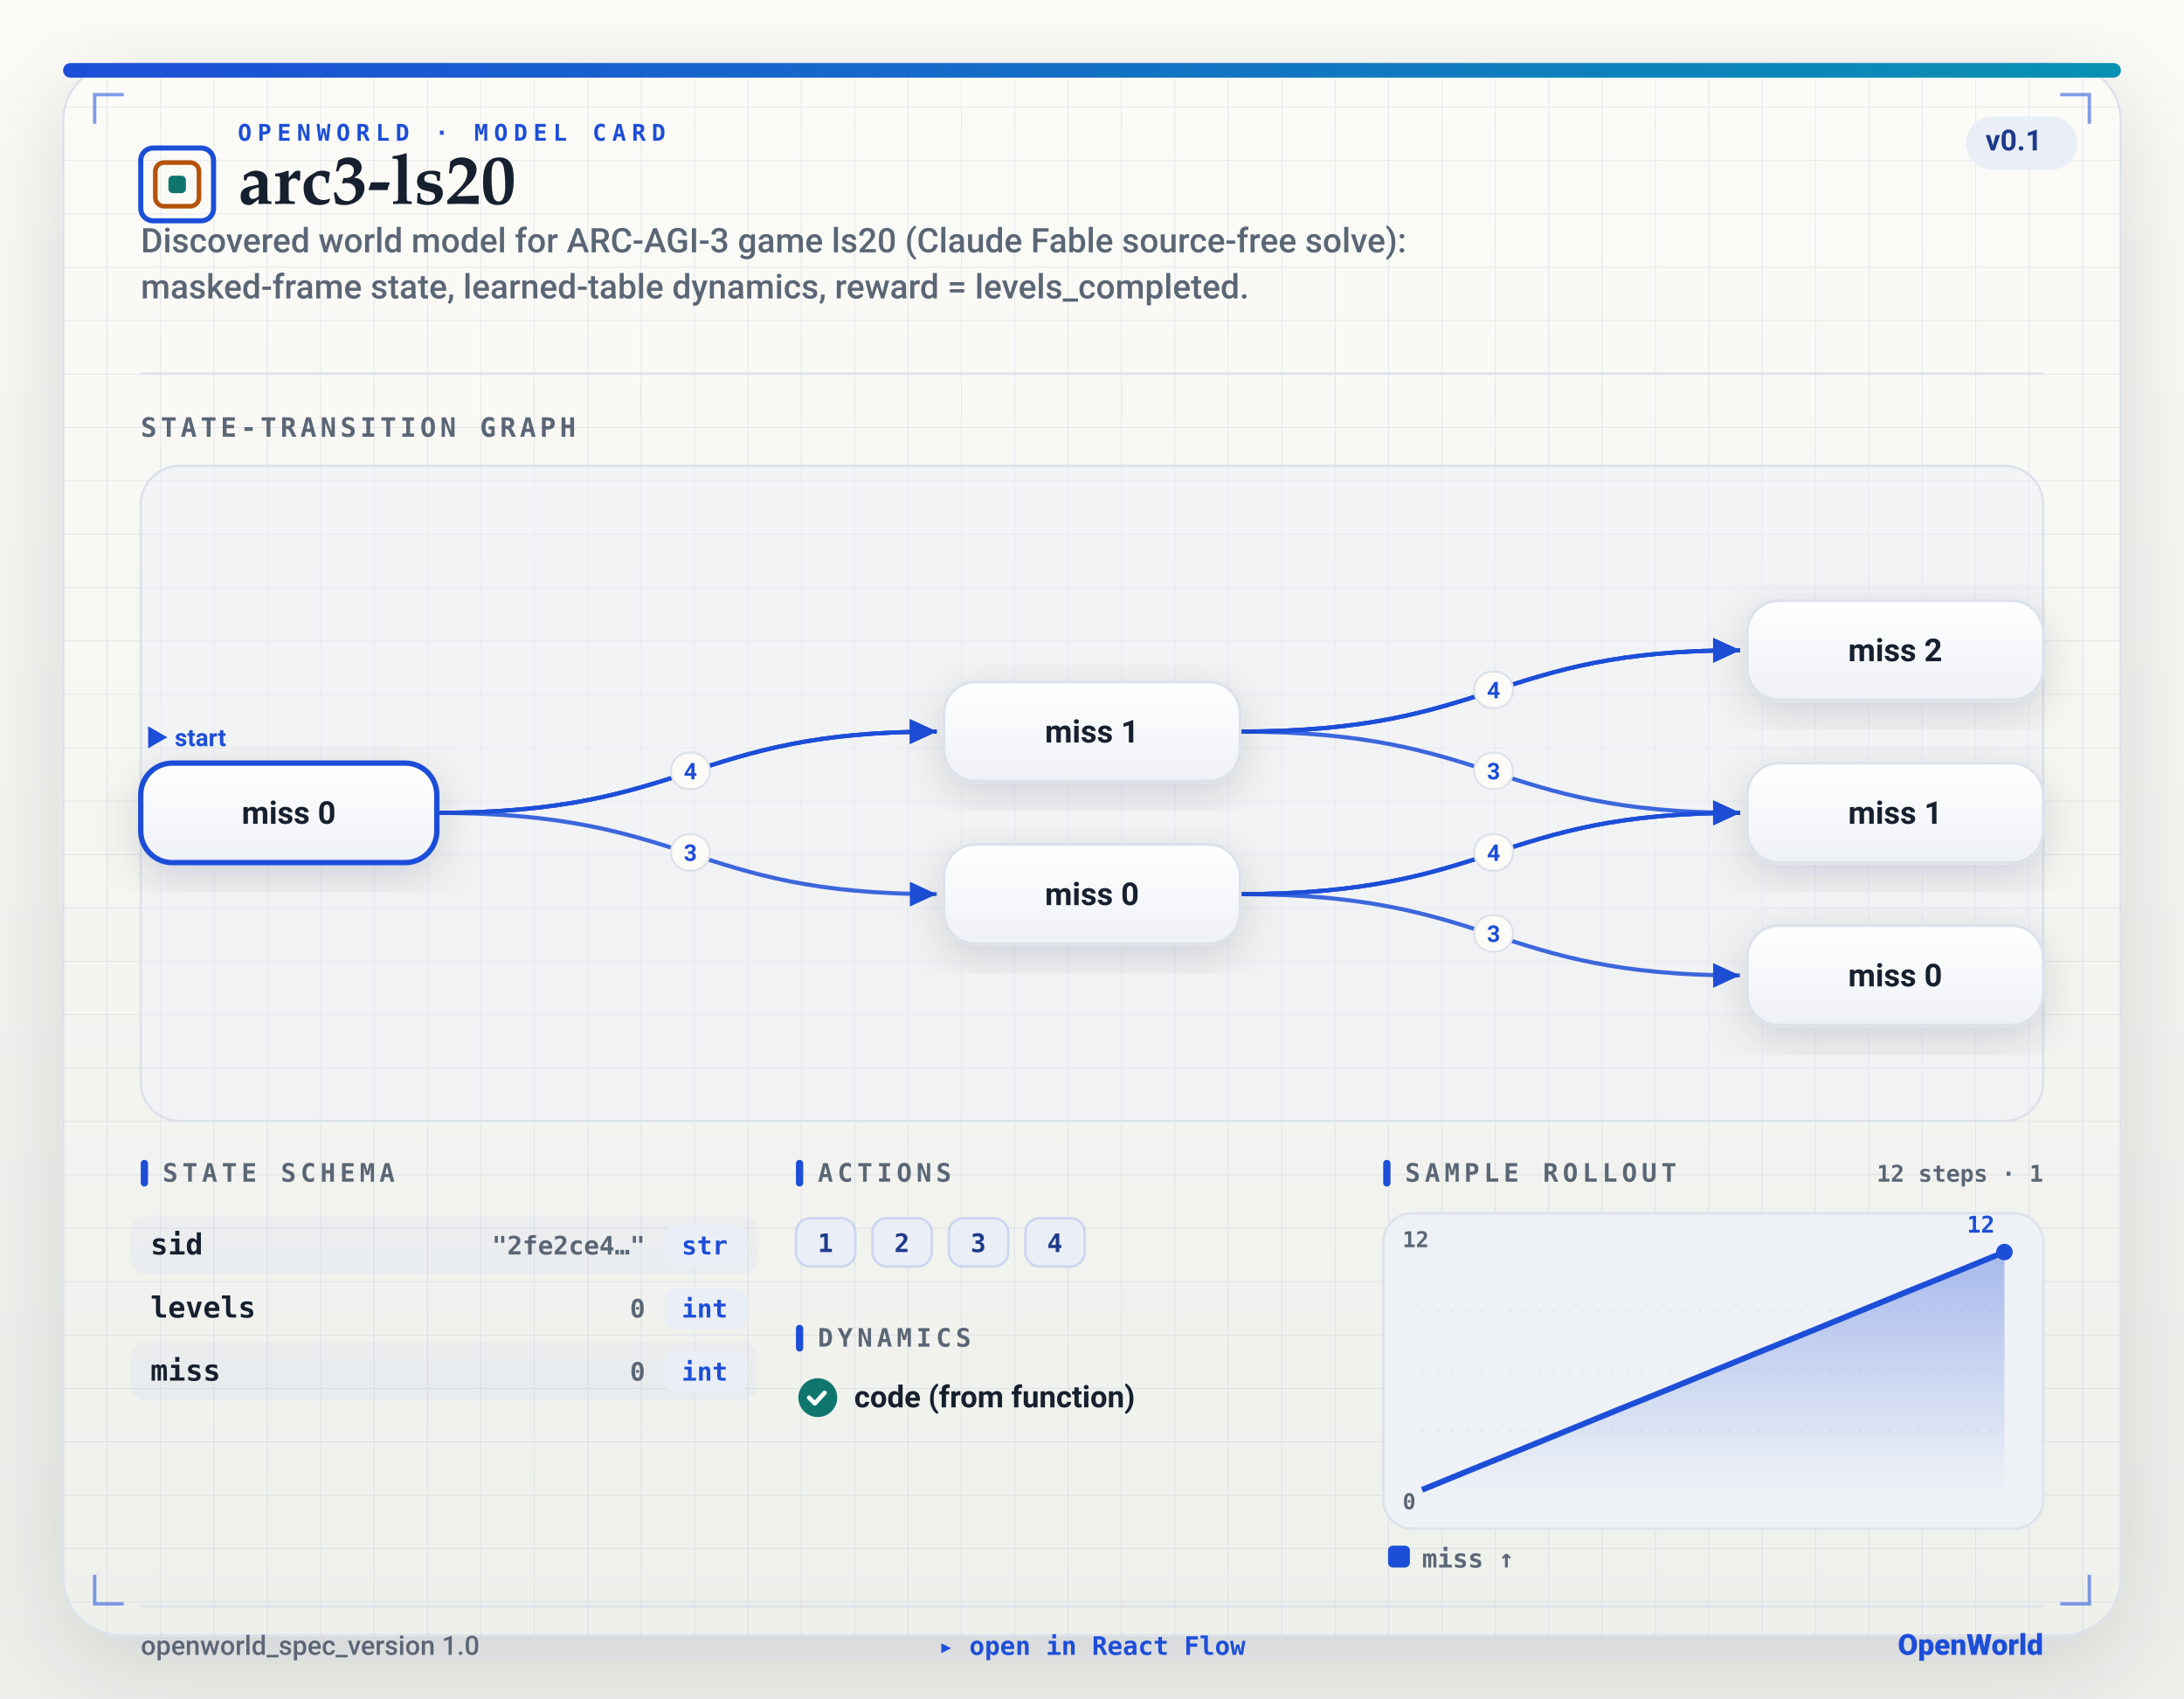
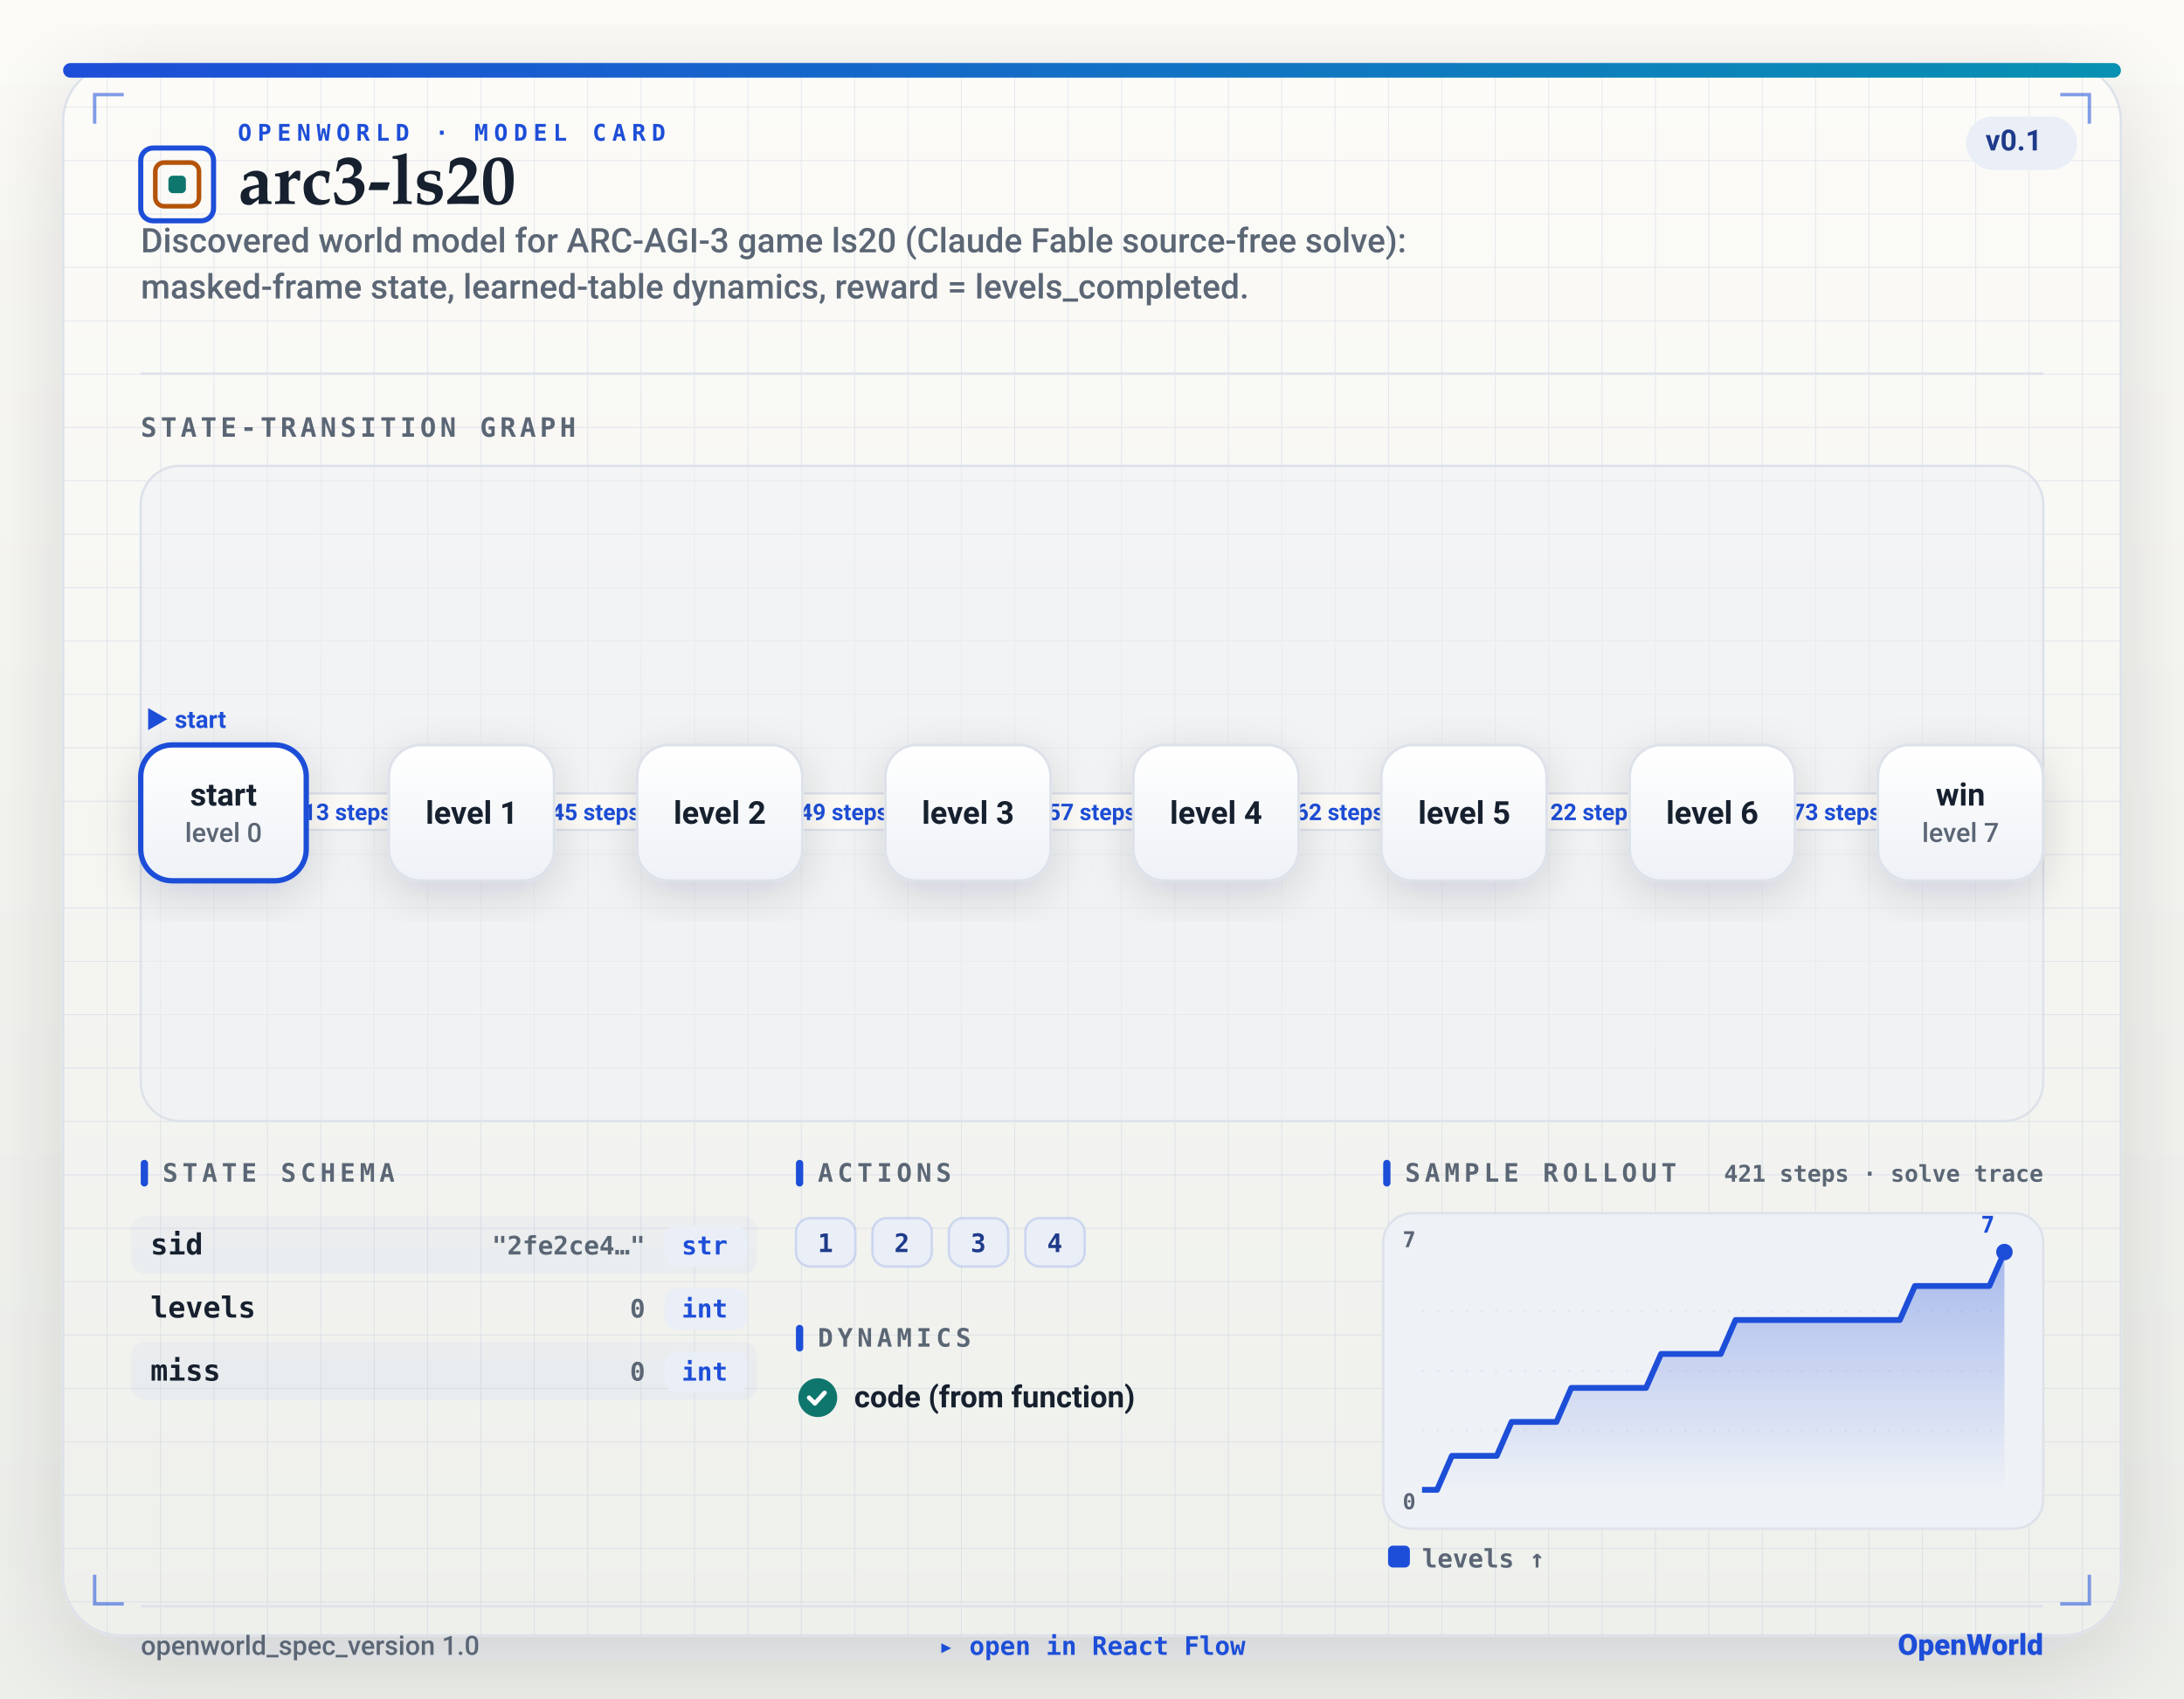
<svg xmlns="http://www.w3.org/2000/svg" viewBox="0 0 900 700" width="900" height="700" font-family="-apple-system,BlinkMacSystemFont,Segoe UI,Roboto,Helvetica,Arial,sans-serif">
  <defs>
    <linearGradient id="gbg" x1="0" y1="0" x2="0" y2="1">
      <stop offset="0" stop-color="#fcfbf8" />
      <stop offset="1" stop-color="#eef0ec" />
    </linearGradient>
    <linearGradient id="gnode" x1="0" y1="0" x2="0" y2="1">
      <stop offset="0" stop-color="#ffffff" />
      <stop offset="1" stop-color="#eef1f6" />
    </linearGradient>
    <linearGradient id="gacc" x1="0" y1="0" x2="1" y2="0">
      <stop offset="0" stop-color="#1d4ed8" />
      <stop offset="1" stop-color="#0891b2" />
    </linearGradient>
    <linearGradient id="garea" x1="0" y1="0" x2="0" y2="1">
      <stop offset="0" stop-color="#1d4ed8" stop-opacity="0.34" />
      <stop offset="1" stop-color="#1d4ed8" stop-opacity="0" />
    </linearGradient>
    <filter id="sh" x="-30%" y="-30%" width="160%" height="160%">
      <feDropShadow dx="0" dy="5" stdDeviation="9" flood-color="#16202e" flood-opacity="0.14" />
    </filter>
    <filter id="shsoft" x="-40%" y="-40%" width="180%" height="180%">
      <feDropShadow dx="0" dy="10" stdDeviation="22" flood-color="#16202e" flood-opacity="0.14" />
    </filter>
    <marker id="arr" markerWidth="9" markerHeight="9" refX="6.5" refY="3" orient="auto">
      <path d="M0,0 L6.5,3 L0,6 Z" fill="#1d4ed8" />
    </marker>
    <marker id="arrUp" markerWidth="9" markerHeight="9" refX="3" refY="6.2" orient="auto">
      <path d="M0,6.2 L3,0 L6,6.2 Z" fill="#0f766e" />
    </marker>
    <pattern id="grid" width="24" height="24" patternUnits="userSpaceOnUse">
      <path d="M24 0 H0 V24" fill="none" stroke="#8aa0c2" stroke-width="0.6" opacity="0.35" />
    </pattern>
    <pattern id="gridFine" width="22" height="22" patternUnits="userSpaceOnUse">
      <path d="M22 0 H0 V22" fill="none" stroke="#8aa0c2" stroke-width="0.5" opacity="0.28" />
    </pattern>
    <filter id="glow" x="-60%" y="-60%" width="220%" height="220%">
      <feGaussianBlur stdDeviation="2.4" result="b" />
      <feMerge>
        <feMergeNode in="b" />
        <feMergeNode in="SourceGraphic" />
      </feMerge>
    </filter>
  </defs>
  <rect x="0" y="0" width="900" height="700" fill="url(#gbg)" />
  <g filter="url(#shsoft)">
    <rect x="26" y="26" width="848" height="648" rx="24" fill="url(#gbg)" stroke="#dde2ea" stroke-width="1" />
  </g>
  <clipPath id="pc">
    <rect x="26" y="26" width="848" height="648" rx="24" />
  </clipPath>
  <rect x="26" y="26" width="848" height="648" fill="url(#gridFine)" clip-path="url(#pc)" />
  <rect x="26" y="26" width="848" height="6" rx="3" fill="url(#gacc)" />
  <path d="M 39 51 L 39 39 L 51 39" fill="none" stroke="#1d4ed8" stroke-width="1.4" opacity="0.55" />
  <path d="M 861 51 L 861 39 L 849 39" fill="none" stroke="#1d4ed8" stroke-width="1.4" opacity="0.55" />
  <path d="M 39 649 L 39 661 L 51 661" fill="none" stroke="#1d4ed8" stroke-width="1.4" opacity="0.55" />
  <path d="M 861 649 L 861 661 L 849 661" fill="none" stroke="#1d4ed8" stroke-width="1.4" opacity="0.55" />
  <g transform="translate(73.0,76.0)">
    <rect x="-15.0" y="-15.0" width="30.0" height="30.0" rx="5.1" fill="none" stroke="#1d4ed8" stroke-width="2.1" />
    <rect x="-9.0" y="-9.0" width="18.0" height="18.0" rx="3.6" fill="none" stroke="#b45309" stroke-width="1.9" />
    <rect x="-3.6" y="-3.6" width="7.2" height="7.2" rx="1.8" fill="#0f766e" />
  </g>
  <text x="98.0" y="58.0" font-size="9.5" font-weight="700" fill="#1d4ed8" letter-spacing="2.4" font-family="ui-monospace,SFMono-Regular,Menlo,Consolas,monospace">OPENWORLD · MODEL CARD</text>
  <text x="98.0" y="84.0" font-size="29" font-weight="700" fill="#16202e" font-family="'Iowan Old Style','Palatino Linotype',Palatino,Georgia,serif">arc3-ls20</text>
  <text x="58.0" y="104.0" font-size="14" font-weight="500" fill="#5b6675">Discovered world model for ARC-AGI-3 game ls20 (Claude Fable source-free solve):</text>
  <text x="58.0" y="123.0" font-size="14" font-weight="500" fill="#5b6675">masked-frame state, learned-table dynamics, reward = levels_completed.</text>
  <rect x="810.2" y="48.0" width="45.8" height="22" rx="11.0" fill="#eaeef6" />
  <text x="818.2" y="62.0" font-size="12" font-weight="600" fill="#1e3a8a">v0.1</text>
  <line x1="58" y1="154.0" x2="842" y2="154.0" stroke="#dde2ea" stroke-width="1" />
  <rect x="58" y="192.0" width="784" height="270.0" rx="16" fill="#eef1f6" fill-opacity="0.5" stroke="#dde2ea" stroke-width="1" />
  <text x="58.0" y="180.0" font-size="11" font-weight="700" fill="#5b6675" letter-spacing="1.6" font-family="ui-monospace,SFMono-Regular,Menlo,Consolas,monospace">STATE-TRANSITION GRAPH</text>
-   <path d="M 180.0 335.0 C 284.5 335.0, 284.5 301.5, 386.0 301.5" fill="none" stroke="#1d4ed8" stroke-width="1.7" stroke-opacity="0.85" marker-end="url(#arr)" />
-   <rect x="276.5" y="310.2" width="16.0" height="15" rx="7.5" fill="#fcfbf8" stroke="#dde2ea" stroke-width="0.8" />
-   <text x="284.5" y="321.2" font-size="9.5" font-weight="600" fill="#1d4ed8" text-anchor="middle">1</text>
-   <path d="M 180.0 335.0 C 284.5 335.0, 284.5 301.5, 386.0 301.5" fill="none" stroke="#1d4ed8" stroke-width="1.7" stroke-opacity="0.85" marker-end="url(#arr)" />
-   <rect x="276.5" y="310.2" width="16.0" height="15" rx="7.5" fill="#fcfbf8" stroke="#dde2ea" stroke-width="0.8" />
-   <text x="284.5" y="321.2" font-size="9.5" font-weight="600" fill="#1d4ed8" text-anchor="middle">2</text>
-   <path d="M 180.0 335.0 C 284.5 335.0, 284.5 368.5, 386.0 368.5" fill="none" stroke="#1d4ed8" stroke-width="1.7" stroke-opacity="0.85" marker-end="url(#arr)" />
-   <rect x="276.5" y="343.8" width="16.0" height="15" rx="7.5" fill="#fcfbf8" stroke="#dde2ea" stroke-width="0.8" />
-   <text x="284.5" y="354.8" font-size="9.5" font-weight="600" fill="#1d4ed8" text-anchor="middle">3</text>
-   <path d="M 180.0 335.0 C 284.5 335.0, 284.5 301.5, 386.0 301.5" fill="none" stroke="#1d4ed8" stroke-width="1.7" stroke-opacity="0.85" marker-end="url(#arr)" />
-   <rect x="276.5" y="310.2" width="16.0" height="15" rx="7.5" fill="#fcfbf8" stroke="#dde2ea" stroke-width="0.8" />
-   <text x="284.5" y="321.2" font-size="9.5" font-weight="600" fill="#1d4ed8" text-anchor="middle">4</text>
-   <path d="M 511.0 301.5 C 615.5 301.5, 615.5 268.0, 717.0 268.0" fill="none" stroke="#1d4ed8" stroke-width="1.7" stroke-opacity="0.85" marker-end="url(#arr)" />
-   <rect x="607.5" y="276.8" width="16.0" height="15" rx="7.5" fill="#fcfbf8" stroke="#dde2ea" stroke-width="0.8" />
-   <text x="615.5" y="287.8" font-size="9.5" font-weight="600" fill="#1d4ed8" text-anchor="middle">1</text>
-   <path d="M 511.0 301.5 C 615.5 301.5, 615.5 268.0, 717.0 268.0" fill="none" stroke="#1d4ed8" stroke-width="1.7" stroke-opacity="0.85" marker-end="url(#arr)" />
-   <rect x="607.5" y="276.8" width="16.0" height="15" rx="7.5" fill="#fcfbf8" stroke="#dde2ea" stroke-width="0.8" />
-   <text x="615.5" y="287.8" font-size="9.5" font-weight="600" fill="#1d4ed8" text-anchor="middle">2</text>
-   <path d="M 511.0 301.5 C 615.5 301.5, 615.5 335.0, 717.0 335.0" fill="none" stroke="#1d4ed8" stroke-width="1.7" stroke-opacity="0.85" marker-end="url(#arr)" />
-   <rect x="607.5" y="310.2" width="16.0" height="15" rx="7.5" fill="#fcfbf8" stroke="#dde2ea" stroke-width="0.8" />
-   <text x="615.5" y="321.2" font-size="9.5" font-weight="600" fill="#1d4ed8" text-anchor="middle">3</text>
-   <path d="M 511.0 301.5 C 615.5 301.5, 615.5 268.0, 717.0 268.0" fill="none" stroke="#1d4ed8" stroke-width="1.7" stroke-opacity="0.85" marker-end="url(#arr)" />
-   <rect x="607.5" y="276.8" width="16.0" height="15" rx="7.5" fill="#fcfbf8" stroke="#dde2ea" stroke-width="0.8" />
-   <text x="615.5" y="287.8" font-size="9.5" font-weight="600" fill="#1d4ed8" text-anchor="middle">4</text>
-   <path d="M 511.0 368.5 C 615.5 368.5, 615.5 335.0, 717.0 335.0" fill="none" stroke="#1d4ed8" stroke-width="1.7" stroke-opacity="0.85" marker-end="url(#arr)" />
-   <rect x="607.5" y="343.8" width="16.0" height="15" rx="7.5" fill="#fcfbf8" stroke="#dde2ea" stroke-width="0.8" />
-   <text x="615.5" y="354.8" font-size="9.5" font-weight="600" fill="#1d4ed8" text-anchor="middle">1</text>
-   <path d="M 511.0 368.5 C 615.5 368.5, 615.5 335.0, 717.0 335.0" fill="none" stroke="#1d4ed8" stroke-width="1.7" stroke-opacity="0.85" marker-end="url(#arr)" />
-   <rect x="607.5" y="343.8" width="16.0" height="15" rx="7.5" fill="#fcfbf8" stroke="#dde2ea" stroke-width="0.8" />
-   <text x="615.5" y="354.8" font-size="9.5" font-weight="600" fill="#1d4ed8" text-anchor="middle">2</text>
-   <path d="M 511.0 368.5 C 615.5 368.5, 615.5 402.0, 717.0 402.0" fill="none" stroke="#1d4ed8" stroke-width="1.7" stroke-opacity="0.85" marker-end="url(#arr)" />
-   <rect x="607.5" y="377.2" width="16.0" height="15" rx="7.5" fill="#fcfbf8" stroke="#dde2ea" stroke-width="0.8" />
-   <text x="615.5" y="388.2" font-size="9.5" font-weight="600" fill="#1d4ed8" text-anchor="middle">3</text>
-   <path d="M 511.0 368.5 C 615.5 368.5, 615.5 335.0, 717.0 335.0" fill="none" stroke="#1d4ed8" stroke-width="1.7" stroke-opacity="0.85" marker-end="url(#arr)" />
-   <rect x="607.5" y="343.8" width="16.0" height="15" rx="7.5" fill="#fcfbf8" stroke="#dde2ea" stroke-width="0.8" />
-   <text x="615.5" y="354.8" font-size="9.5" font-weight="600" fill="#1d4ed8" text-anchor="middle">4</text>
+   <path d="M 126.2 335.0 C 143.2 335.0, 143.2 335.0, 157.2 335.0" fill="none" stroke="#1d4ed8" stroke-width="1.7" stroke-opacity="0.85" marker-end="url(#arr)" />
+   <rect x="114.2" y="327.0" width="58.0" height="15" rx="7.5" fill="#fcfbf8" stroke="#dde2ea" stroke-width="0.8" />
+   <text x="143.2" y="338.0" font-size="9.5" font-weight="600" fill="#1d4ed8" text-anchor="middle">13 steps</text>
+   <path d="M 228.5 335.0 C 245.5 335.0, 245.5 335.0, 259.5 335.0" fill="none" stroke="#1d4ed8" stroke-width="1.7" stroke-opacity="0.85" marker-end="url(#arr)" />
+   <rect x="216.5" y="327.0" width="58.0" height="15" rx="7.5" fill="#fcfbf8" stroke="#dde2ea" stroke-width="0.8" />
+   <text x="245.5" y="338.0" font-size="9.5" font-weight="600" fill="#1d4ed8" text-anchor="middle">45 steps</text>
+   <path d="M 330.8 335.0 C 347.8 335.0, 347.8 335.0, 361.8 335.0" fill="none" stroke="#1d4ed8" stroke-width="1.7" stroke-opacity="0.85" marker-end="url(#arr)" />
+   <rect x="318.8" y="327.0" width="58.0" height="15" rx="7.5" fill="#fcfbf8" stroke="#dde2ea" stroke-width="0.8" />
+   <text x="347.8" y="338.0" font-size="9.5" font-weight="600" fill="#1d4ed8" text-anchor="middle">49 steps</text>
+   <path d="M 433.0 335.0 C 450.0 335.0, 450.0 335.0, 464.0 335.0" fill="none" stroke="#1d4ed8" stroke-width="1.7" stroke-opacity="0.85" marker-end="url(#arr)" />
+   <rect x="421.0" y="327.0" width="58.0" height="15" rx="7.5" fill="#fcfbf8" stroke="#dde2ea" stroke-width="0.8" />
+   <text x="450.0" y="338.0" font-size="9.5" font-weight="600" fill="#1d4ed8" text-anchor="middle">57 steps</text>
+   <path d="M 535.2 335.0 C 552.2 335.0, 552.2 335.0, 566.2 335.0" fill="none" stroke="#1d4ed8" stroke-width="1.7" stroke-opacity="0.85" marker-end="url(#arr)" />
+   <rect x="523.2" y="327.0" width="58.0" height="15" rx="7.5" fill="#fcfbf8" stroke="#dde2ea" stroke-width="0.8" />
+   <text x="552.2" y="338.0" font-size="9.5" font-weight="600" fill="#1d4ed8" text-anchor="middle">62 steps</text>
+   <path d="M 637.5 335.0 C 654.5 335.0, 654.5 335.0, 668.5 335.0" fill="none" stroke="#1d4ed8" stroke-width="1.7" stroke-opacity="0.85" marker-end="url(#arr)" />
+   <rect x="622.5" y="327.0" width="64.0" height="15" rx="7.5" fill="#fcfbf8" stroke="#dde2ea" stroke-width="0.8" />
+   <text x="654.5" y="338.0" font-size="9.5" font-weight="600" fill="#1d4ed8" text-anchor="middle">122 steps</text>
+   <path d="M 739.8 335.0 C 756.8 335.0, 756.8 335.0, 770.8 335.0" fill="none" stroke="#1d4ed8" stroke-width="1.7" stroke-opacity="0.85" marker-end="url(#arr)" />
+   <rect x="727.8" y="327.0" width="58.0" height="15" rx="7.5" fill="#fcfbf8" stroke="#dde2ea" stroke-width="0.8" />
+   <text x="756.8" y="338.0" font-size="9.5" font-weight="600" fill="#1d4ed8" text-anchor="middle">73 steps</text>
  <g filter="url(#sh)">
-     <rect x="58.0" y="314.5" width="122.0" height="41.0" rx="13" fill="url(#gnode)" stroke="#1d4ed8" stroke-width="2.2" />
+     <rect x="58.0" y="307.0" width="68.2" height="56.0" rx="13" fill="url(#gnode)" stroke="#1d4ed8" stroke-width="2.2" />
  </g>
-   <text x="60.0" y="307.5" font-size="10" font-weight="700" fill="#1d4ed8">▶ start</text>
-   <text x="119.0" y="339.5" font-size="13" font-weight="700" fill="#16202e" text-anchor="middle">miss 0</text>
+   <text x="60.0" y="300.0" font-size="10" font-weight="700" fill="#1d4ed8">▶ start</text>
+   <text x="92.1" y="332.0" font-size="13" font-weight="700" fill="#16202e" text-anchor="middle">start</text>
+   <text x="92.1" y="347.0" font-size="11" font-weight="500" fill="#5b6675" text-anchor="middle">level 0</text>
  <g filter="url(#sh)">
-     <rect x="389.0" y="281.0" width="122.0" height="41.0" rx="13" fill="url(#gnode)" stroke="#dde2ea" stroke-width="1.2" />
+     <rect x="160.2" y="307.0" width="68.2" height="56.0" rx="13" fill="url(#gnode)" stroke="#dde2ea" stroke-width="1.2" />
  </g>
-   <text x="450.0" y="306.0" font-size="13" font-weight="700" fill="#16202e" text-anchor="middle">miss 1</text>
+   <text x="194.4" y="339.5" font-size="13" font-weight="700" fill="#16202e" text-anchor="middle">level 1</text>
  <g filter="url(#sh)">
-     <rect x="389.0" y="348.0" width="122.0" height="41.0" rx="13" fill="url(#gnode)" stroke="#dde2ea" stroke-width="1.2" />
+     <rect x="262.5" y="307.0" width="68.2" height="56.0" rx="13" fill="url(#gnode)" stroke="#dde2ea" stroke-width="1.2" />
  </g>
-   <text x="450.0" y="373.0" font-size="13" font-weight="700" fill="#16202e" text-anchor="middle">miss 0</text>
+   <text x="296.6" y="339.5" font-size="13" font-weight="700" fill="#16202e" text-anchor="middle">level 2</text>
  <g filter="url(#sh)">
-     <rect x="720.0" y="247.5" width="122.0" height="41.0" rx="13" fill="url(#gnode)" stroke="#dde2ea" stroke-width="1.2" />
+     <rect x="364.8" y="307.0" width="68.2" height="56.0" rx="13" fill="url(#gnode)" stroke="#dde2ea" stroke-width="1.2" />
  </g>
-   <text x="781.0" y="272.5" font-size="13" font-weight="700" fill="#16202e" text-anchor="middle">miss 2</text>
+   <text x="398.9" y="339.5" font-size="13" font-weight="700" fill="#16202e" text-anchor="middle">level 3</text>
  <g filter="url(#sh)">
-     <rect x="720.0" y="314.5" width="122.0" height="41.0" rx="13" fill="url(#gnode)" stroke="#dde2ea" stroke-width="1.2" />
+     <rect x="467.0" y="307.0" width="68.2" height="56.0" rx="13" fill="url(#gnode)" stroke="#dde2ea" stroke-width="1.2" />
  </g>
-   <text x="781.0" y="339.5" font-size="13" font-weight="700" fill="#16202e" text-anchor="middle">miss 1</text>
+   <text x="501.1" y="339.5" font-size="13" font-weight="700" fill="#16202e" text-anchor="middle">level 4</text>
  <g filter="url(#sh)">
-     <rect x="720.0" y="381.5" width="122.0" height="41.0" rx="13" fill="url(#gnode)" stroke="#dde2ea" stroke-width="1.2" />
+     <rect x="569.2" y="307.0" width="68.2" height="56.0" rx="13" fill="url(#gnode)" stroke="#dde2ea" stroke-width="1.2" />
  </g>
-   <text x="781.0" y="406.5" font-size="13" font-weight="700" fill="#16202e" text-anchor="middle">miss 0</text>
+   <text x="603.4" y="339.5" font-size="13" font-weight="700" fill="#16202e" text-anchor="middle">level 5</text>
+   <g filter="url(#sh)">
+     <rect x="671.5" y="307.0" width="68.2" height="56.0" rx="13" fill="url(#gnode)" stroke="#dde2ea" stroke-width="1.2" />
+   </g>
+   <text x="705.6" y="339.5" font-size="13" font-weight="700" fill="#16202e" text-anchor="middle">level 6</text>
+   <g filter="url(#sh)">
+     <rect x="773.8" y="307.0" width="68.2" height="56.0" rx="13" fill="url(#gnode)" stroke="#dde2ea" stroke-width="1.2" />
+   </g>
+   <text x="807.9" y="332.0" font-size="13" font-weight="700" fill="#16202e" text-anchor="middle">win</text>
+   <text x="807.9" y="347.0" font-size="11" font-weight="500" fill="#5b6675" text-anchor="middle">level 7</text>
  <rect x="58.0" y="478.0" width="3" height="11" rx="1.5" fill="#1d4ed8" />
  <text x="67.0" y="487.0" font-size="10.5" font-weight="700" fill="#5b6675" letter-spacing="1.8" font-family="ui-monospace,SFMono-Regular,Menlo,Consolas,monospace">STATE SCHEMA</text>
  <rect x="54.0" y="501.0" width="258.0" height="24" rx="6" fill="#1d4ed8" fill-opacity="0.035" />
  <text x="62.0" y="517.0" font-size="12" font-weight="600" fill="#16202e" font-family="ui-monospace,SFMono-Regular,Menlo,Consolas,monospace">sid</text>
  <rect x="273.9" y="505.0" width="34.1" height="17" rx="5" fill="#eaeef6" />
  <text x="280.9" y="517.0" font-size="10.5" font-weight="700" fill="#1d4ed8" font-family="ui-monospace,SFMono-Regular,Menlo,Consolas,monospace">str</text>
  <text x="265.9" y="517.0" font-size="10.5" font-weight="600" fill="#5b6675" text-anchor="end" font-family="ui-monospace,SFMono-Regular,Menlo,Consolas,monospace">"2fe2ce4…"</text>
  <text x="62.0" y="543.0" font-size="12" font-weight="600" fill="#16202e" font-family="ui-monospace,SFMono-Regular,Menlo,Consolas,monospace">levels</text>
  <rect x="273.9" y="531.0" width="34.1" height="17" rx="5" fill="#eaeef6" />
  <text x="280.9" y="543.0" font-size="10.5" font-weight="700" fill="#1d4ed8" font-family="ui-monospace,SFMono-Regular,Menlo,Consolas,monospace">int</text>
  <text x="265.9" y="543.0" font-size="10.5" font-weight="600" fill="#5b6675" text-anchor="end" font-family="ui-monospace,SFMono-Regular,Menlo,Consolas,monospace">0</text>
  <rect x="54.0" y="553.0" width="258.0" height="24" rx="6" fill="#1d4ed8" fill-opacity="0.035" />
  <text x="62.0" y="569.0" font-size="12" font-weight="600" fill="#16202e" font-family="ui-monospace,SFMono-Regular,Menlo,Consolas,monospace">miss</text>
  <rect x="273.9" y="557.0" width="34.1" height="17" rx="5" fill="#eaeef6" />
  <text x="280.9" y="569.0" font-size="10.5" font-weight="700" fill="#1d4ed8" font-family="ui-monospace,SFMono-Regular,Menlo,Consolas,monospace">int</text>
  <text x="265.9" y="569.0" font-size="10.5" font-weight="600" fill="#5b6675" text-anchor="end" font-family="ui-monospace,SFMono-Regular,Menlo,Consolas,monospace">0</text>
  <rect x="328.0" y="478.0" width="3" height="11" rx="1.5" fill="#1d4ed8" />
  <text x="337.0" y="487.0" font-size="10.5" font-weight="700" fill="#5b6675" letter-spacing="1.8" font-family="ui-monospace,SFMono-Regular,Menlo,Consolas,monospace">ACTIONS</text>
  <rect x="328.0" y="502.0" width="24.5" height="20" rx="6" fill="#eaeef6" stroke="#1d4ed8" stroke-width="1" stroke-opacity="0.16" />
  <text x="337.0" y="516.0" font-size="10.5" font-weight="600" fill="#1e3a8a" font-family="ui-monospace,SFMono-Regular,Menlo,Consolas,monospace">1</text>
  <rect x="359.5" y="502.0" width="24.5" height="20" rx="6" fill="#eaeef6" stroke="#1d4ed8" stroke-width="1" stroke-opacity="0.16" />
  <text x="368.5" y="516.0" font-size="10.5" font-weight="600" fill="#1e3a8a" font-family="ui-monospace,SFMono-Regular,Menlo,Consolas,monospace">2</text>
  <rect x="391.0" y="502.0" width="24.5" height="20" rx="6" fill="#eaeef6" stroke="#1d4ed8" stroke-width="1" stroke-opacity="0.16" />
  <text x="400.0" y="516.0" font-size="10.5" font-weight="600" fill="#1e3a8a" font-family="ui-monospace,SFMono-Regular,Menlo,Consolas,monospace">3</text>
  <rect x="422.5" y="502.0" width="24.5" height="20" rx="6" fill="#eaeef6" stroke="#1d4ed8" stroke-width="1" stroke-opacity="0.16" />
  <text x="431.5" y="516.0" font-size="10.5" font-weight="600" fill="#1e3a8a" font-family="ui-monospace,SFMono-Regular,Menlo,Consolas,monospace">4</text>
  <rect x="328.0" y="546.0" width="3" height="11" rx="1.5" fill="#1d4ed8" />
  <text x="337.0" y="555.0" font-size="10.5" font-weight="700" fill="#5b6675" letter-spacing="1.8" font-family="ui-monospace,SFMono-Regular,Menlo,Consolas,monospace">DYNAMICS</text>
  <circle cx="337.0" cy="576.0" r="8" fill="#0f766e" />
  <path d="M333.4,576.0 l2.4,2.4 l4-4.4" fill="none" stroke="#fff" stroke-width="1.8" stroke-linecap="round" stroke-linejoin="round" />
  <text x="352.0" y="580.0" font-size="12.5" font-weight="700" fill="#16202e">code (from function)</text>
  <rect x="570.0" y="478.0" width="3" height="11" rx="1.5" fill="#1d4ed8" />
  <text x="579.0" y="487.0" font-size="10.5" font-weight="700" fill="#5b6675" letter-spacing="1.8" font-family="ui-monospace,SFMono-Regular,Menlo,Consolas,monospace">SAMPLE ROLLOUT</text>
-   <text x="842.0" y="487.0" font-size="9.5" font-weight="600" fill="#5b6675" text-anchor="end" font-family="ui-monospace,SFMono-Regular,Menlo,Consolas,monospace">12 steps · 1</text>
+   <text x="842.0" y="487.0" font-size="9.5" font-weight="600" fill="#5b6675" text-anchor="end" font-family="ui-monospace,SFMono-Regular,Menlo,Consolas,monospace">421 steps · solve trace</text>
  <rect x="570.0" y="500.0" width="272.0" height="130" rx="12" fill="#eef1f6" stroke="#dde2ea" stroke-width="1" />
-   <text x="578.0" y="514.0" font-size="9" font-weight="600" fill="#5b6675" font-family="ui-monospace,SFMono-Regular,Menlo,Consolas,monospace">12</text>
+   <text x="578.0" y="514.0" font-size="9" font-weight="600" fill="#5b6675" font-family="ui-monospace,SFMono-Regular,Menlo,Consolas,monospace">7</text>
  <text x="578.0" y="622.0" font-size="9" font-weight="600" fill="#5b6675" font-family="ui-monospace,SFMono-Regular,Menlo,Consolas,monospace">0</text>
  <line x1="586.0" y1="540.5" x2="826.0" y2="540.5" stroke="#dde2ea" stroke-width="0.8" stroke-dasharray="1 5" opacity="0.7" />
  <line x1="586.0" y1="565.0" x2="826.0" y2="565.0" stroke="#dde2ea" stroke-width="0.8" stroke-dasharray="1 5" opacity="0.7" />
  <line x1="586.0" y1="589.5" x2="826.0" y2="589.5" stroke="#dde2ea" stroke-width="0.8" stroke-dasharray="1 5" opacity="0.7" />
-   <path class="series" d="M 586.0 614.0 L 586.0 614.0 L 606.0 605.8 L 626.0 597.7 L 646.0 589.5 L 666.0 581.3 L 686.0 573.2 L 706.0 565.0 L 726.0 556.8 L 746.0 548.7 L 766.0 540.5 L 786.0 532.3 L 806.0 524.2 L 826.0 516.0 L 826.0 614.0 Z" fill="url(#garea)" />
-   <polyline class="series" points="586.0,614.0 606.0,605.8 626.0,597.7 646.0,589.5 666.0,581.3 686.0,573.2 706.0,565.0 726.0,556.8 746.0,548.7 766.0,540.5 786.0,532.3 806.0,524.2 826.0,516.0" fill="none" stroke="#1d4ed8" stroke-width="2.4" stroke-linejoin="round" />
+   <path class="series" d="M 586.0 614.0 L 586.0 614.0 L 592.2 614.0 L 598.3 600.0 L 604.5 600.0 L 610.6 600.0 L 616.8 600.0 L 622.9 586.0 L 629.1 586.0 L 635.2 586.0 L 641.4 586.0 L 647.5 572.0 L 653.7 572.0 L 659.8 572.0 L 666.0 572.0 L 672.2 572.0 L 678.3 572.0 L 684.5 558.0 L 690.6 558.0 L 696.8 558.0 L 702.9 558.0 L 709.1 558.0 L 715.2 544.0 L 721.4 544.0 L 727.5 544.0 L 733.7 544.0 L 739.8 544.0 L 746.0 544.0 L 752.2 544.0 L 758.3 544.0 L 764.5 544.0 L 770.6 544.0 L 776.8 544.0 L 782.9 544.0 L 789.1 530.0 L 795.2 530.0 L 801.4 530.0 L 807.5 530.0 L 813.7 530.0 L 819.8 530.0 L 826.0 516.0 L 826.0 614.0 Z" fill="url(#garea)" />
+   <polyline class="series" points="586.0,614.0 592.2,614.0 598.3,600.0 604.5,600.0 610.6,600.0 616.8,600.0 622.9,586.0 629.1,586.0 635.2,586.0 641.4,586.0 647.5,572.0 653.7,572.0 659.8,572.0 666.0,572.0 672.2,572.0 678.3,572.0 684.5,558.0 690.6,558.0 696.8,558.0 702.9,558.0 709.1,558.0 715.2,544.0 721.4,544.0 727.5,544.0 733.7,544.0 739.8,544.0 746.0,544.0 752.2,544.0 758.3,544.0 764.5,544.0 770.6,544.0 776.8,544.0 782.9,544.0 789.1,530.0 795.2,530.0 801.4,530.0 807.5,530.0 813.7,530.0 819.8,530.0 826.0,516.0" fill="none" stroke="#1d4ed8" stroke-width="2.4" stroke-linejoin="round" />
  <circle cx="826.0" cy="516.0" r="3.4" fill="#1d4ed8" />
-   <text x="822.0" y="508.0" font-size="9.5" font-weight="700" fill="#1d4ed8" text-anchor="end" font-family="ui-monospace,SFMono-Regular,Menlo,Consolas,monospace">12</text>
+   <text x="822.0" y="508.0" font-size="9.5" font-weight="700" fill="#1d4ed8" text-anchor="end" font-family="ui-monospace,SFMono-Regular,Menlo,Consolas,monospace">7</text>
  <rect x="572.0" y="637.0" width="9" height="9" rx="2" fill="#1d4ed8" />
-   <text x="586.0" y="646.0" font-size="10.5" font-weight="600" fill="#5b6675" font-family="ui-monospace,SFMono-Regular,Menlo,Consolas,monospace">miss ↑</text>
+   <text x="586.0" y="646.0" font-size="10.5" font-weight="600" fill="#5b6675" font-family="ui-monospace,SFMono-Regular,Menlo,Consolas,monospace">levels ↑</text>
  <line x1="58" y1="662.0" x2="842" y2="662.0" stroke="#dde2ea" stroke-width="1" />
  <text x="58.0" y="682.0" font-size="11" font-weight="500" fill="#5b6675">openworld_spec_version 1.0</text>
  <a href="https://play.reactflow.dev" target="_blank">
    <text x="450.0" y="682.0" font-size="10.5" font-weight="700" fill="#1d4ed8" text-anchor="middle" font-family="ui-monospace,SFMono-Regular,Menlo,Consolas,monospace">▸ open in React Flow</text>
  </a>
  <text x="842.0" y="682.0" font-size="12" font-weight="800" fill="#1d4ed8" text-anchor="end">OpenWorld</text>
</svg>
